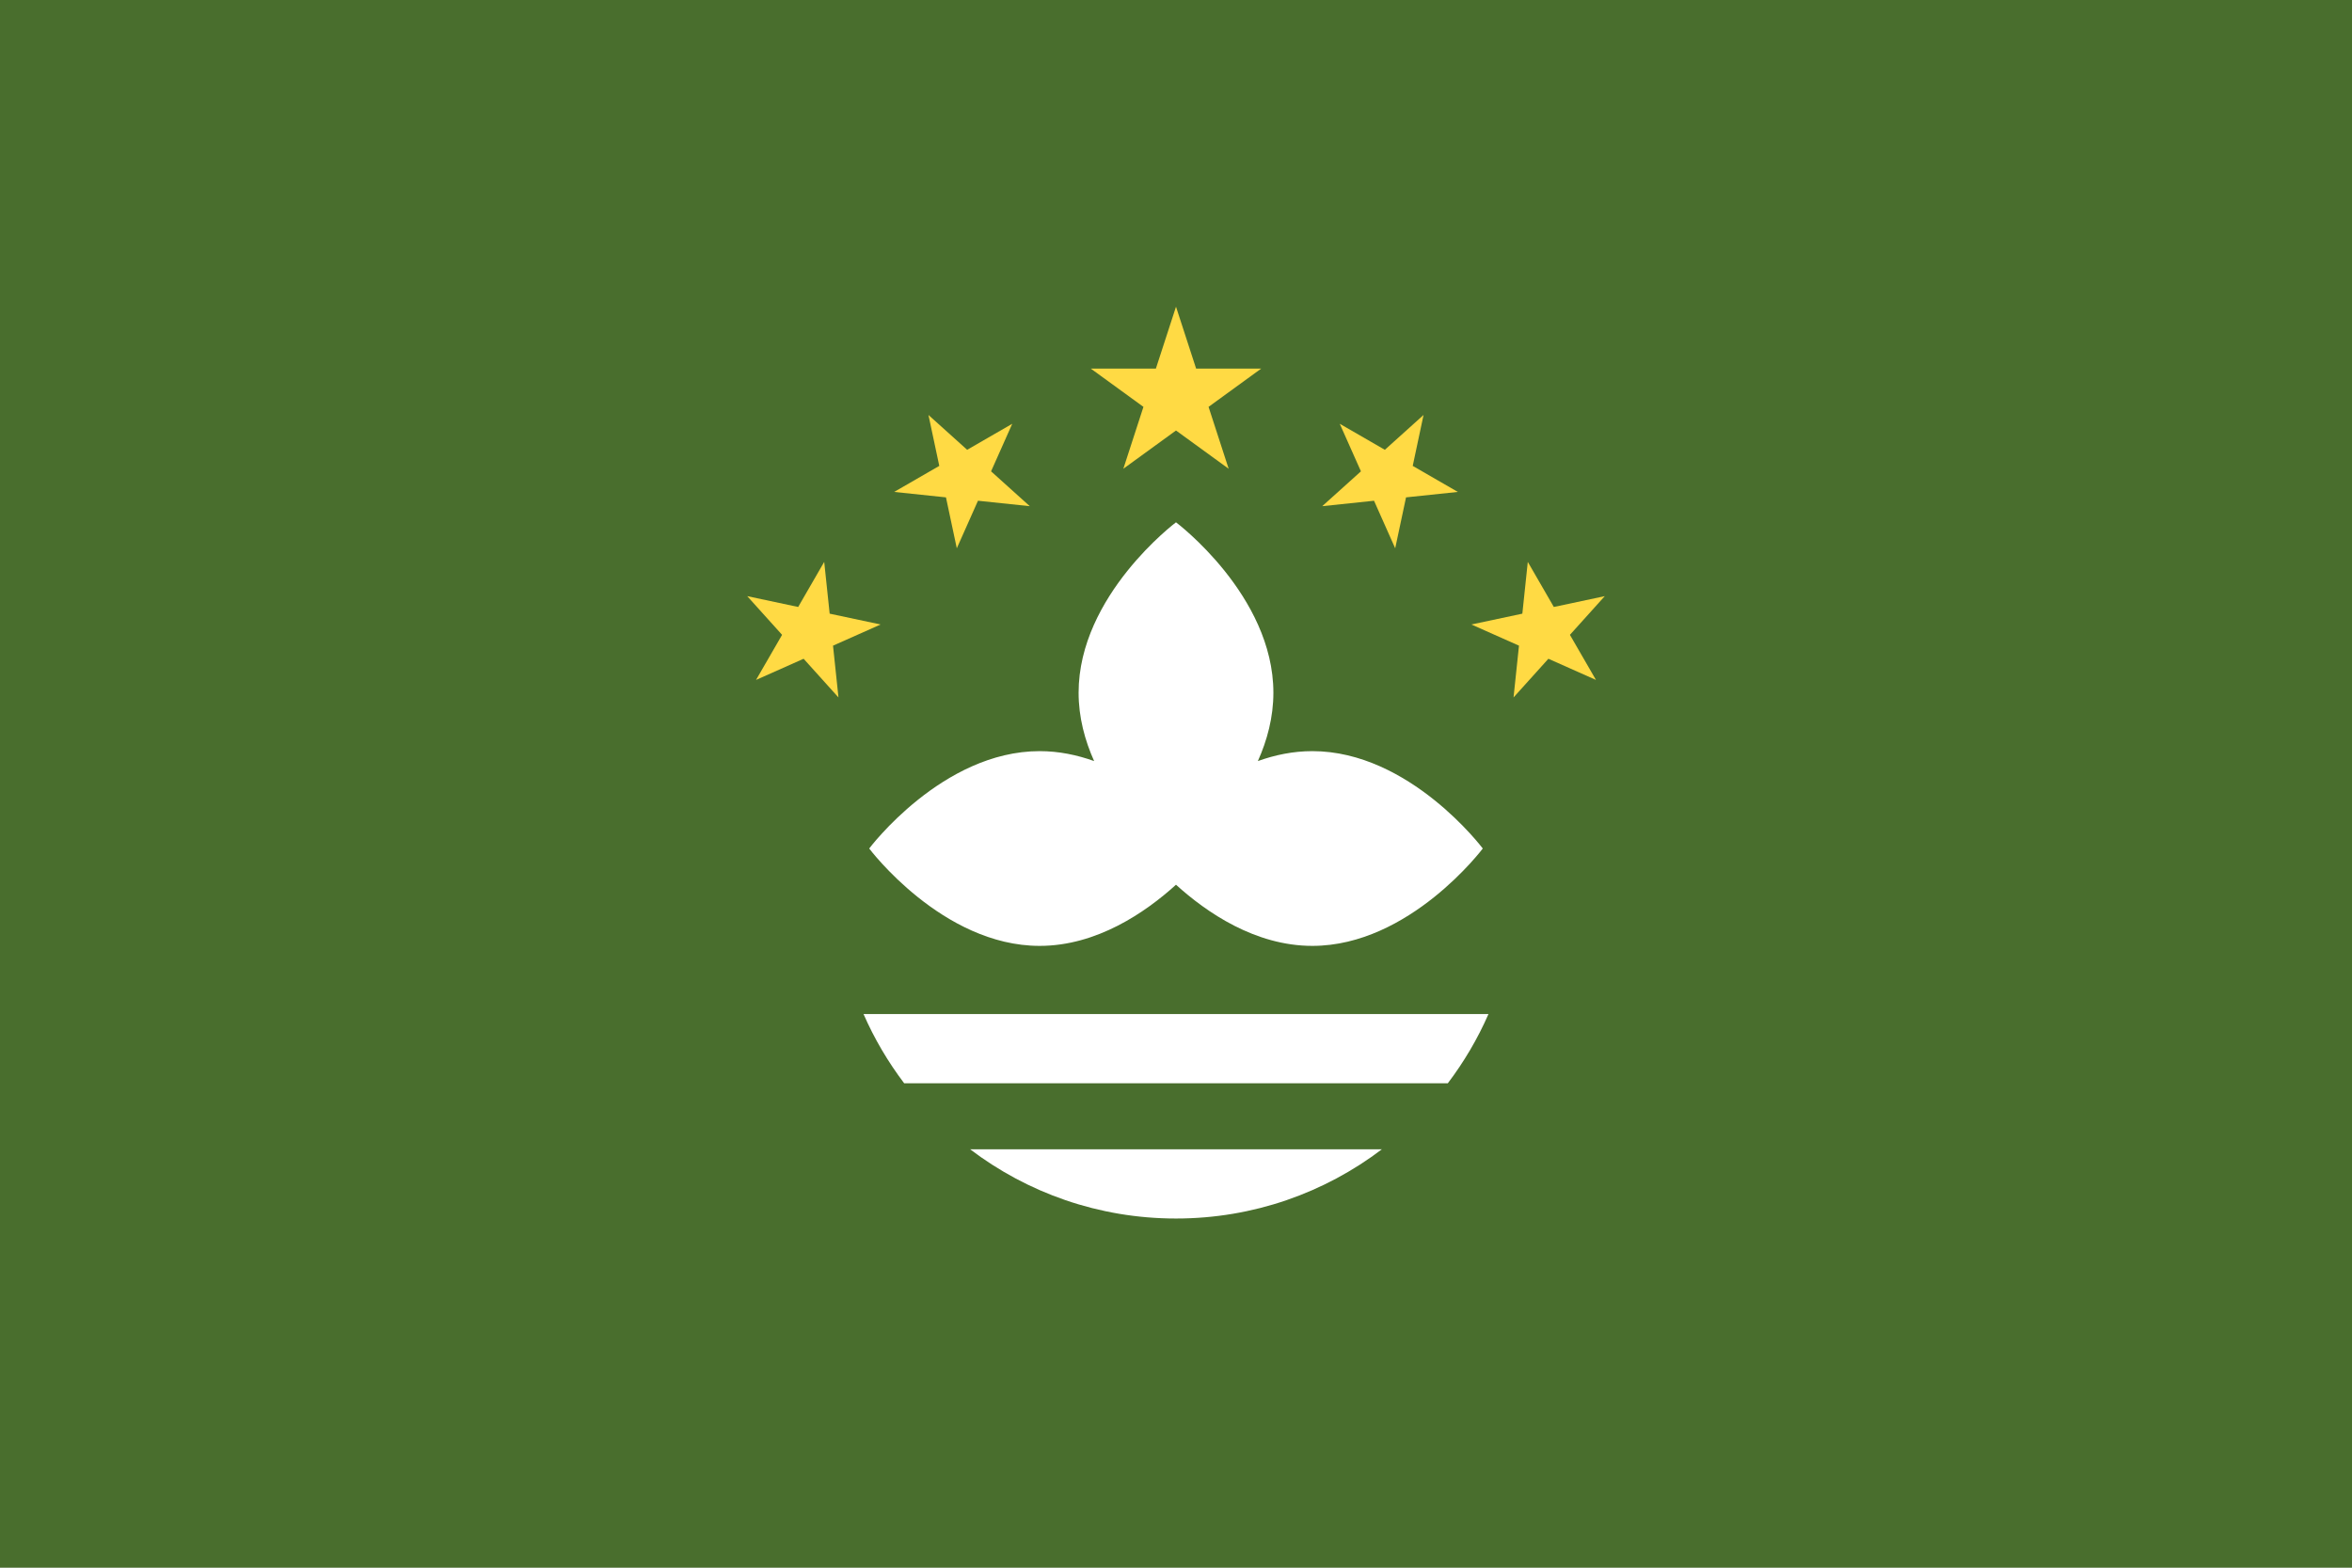
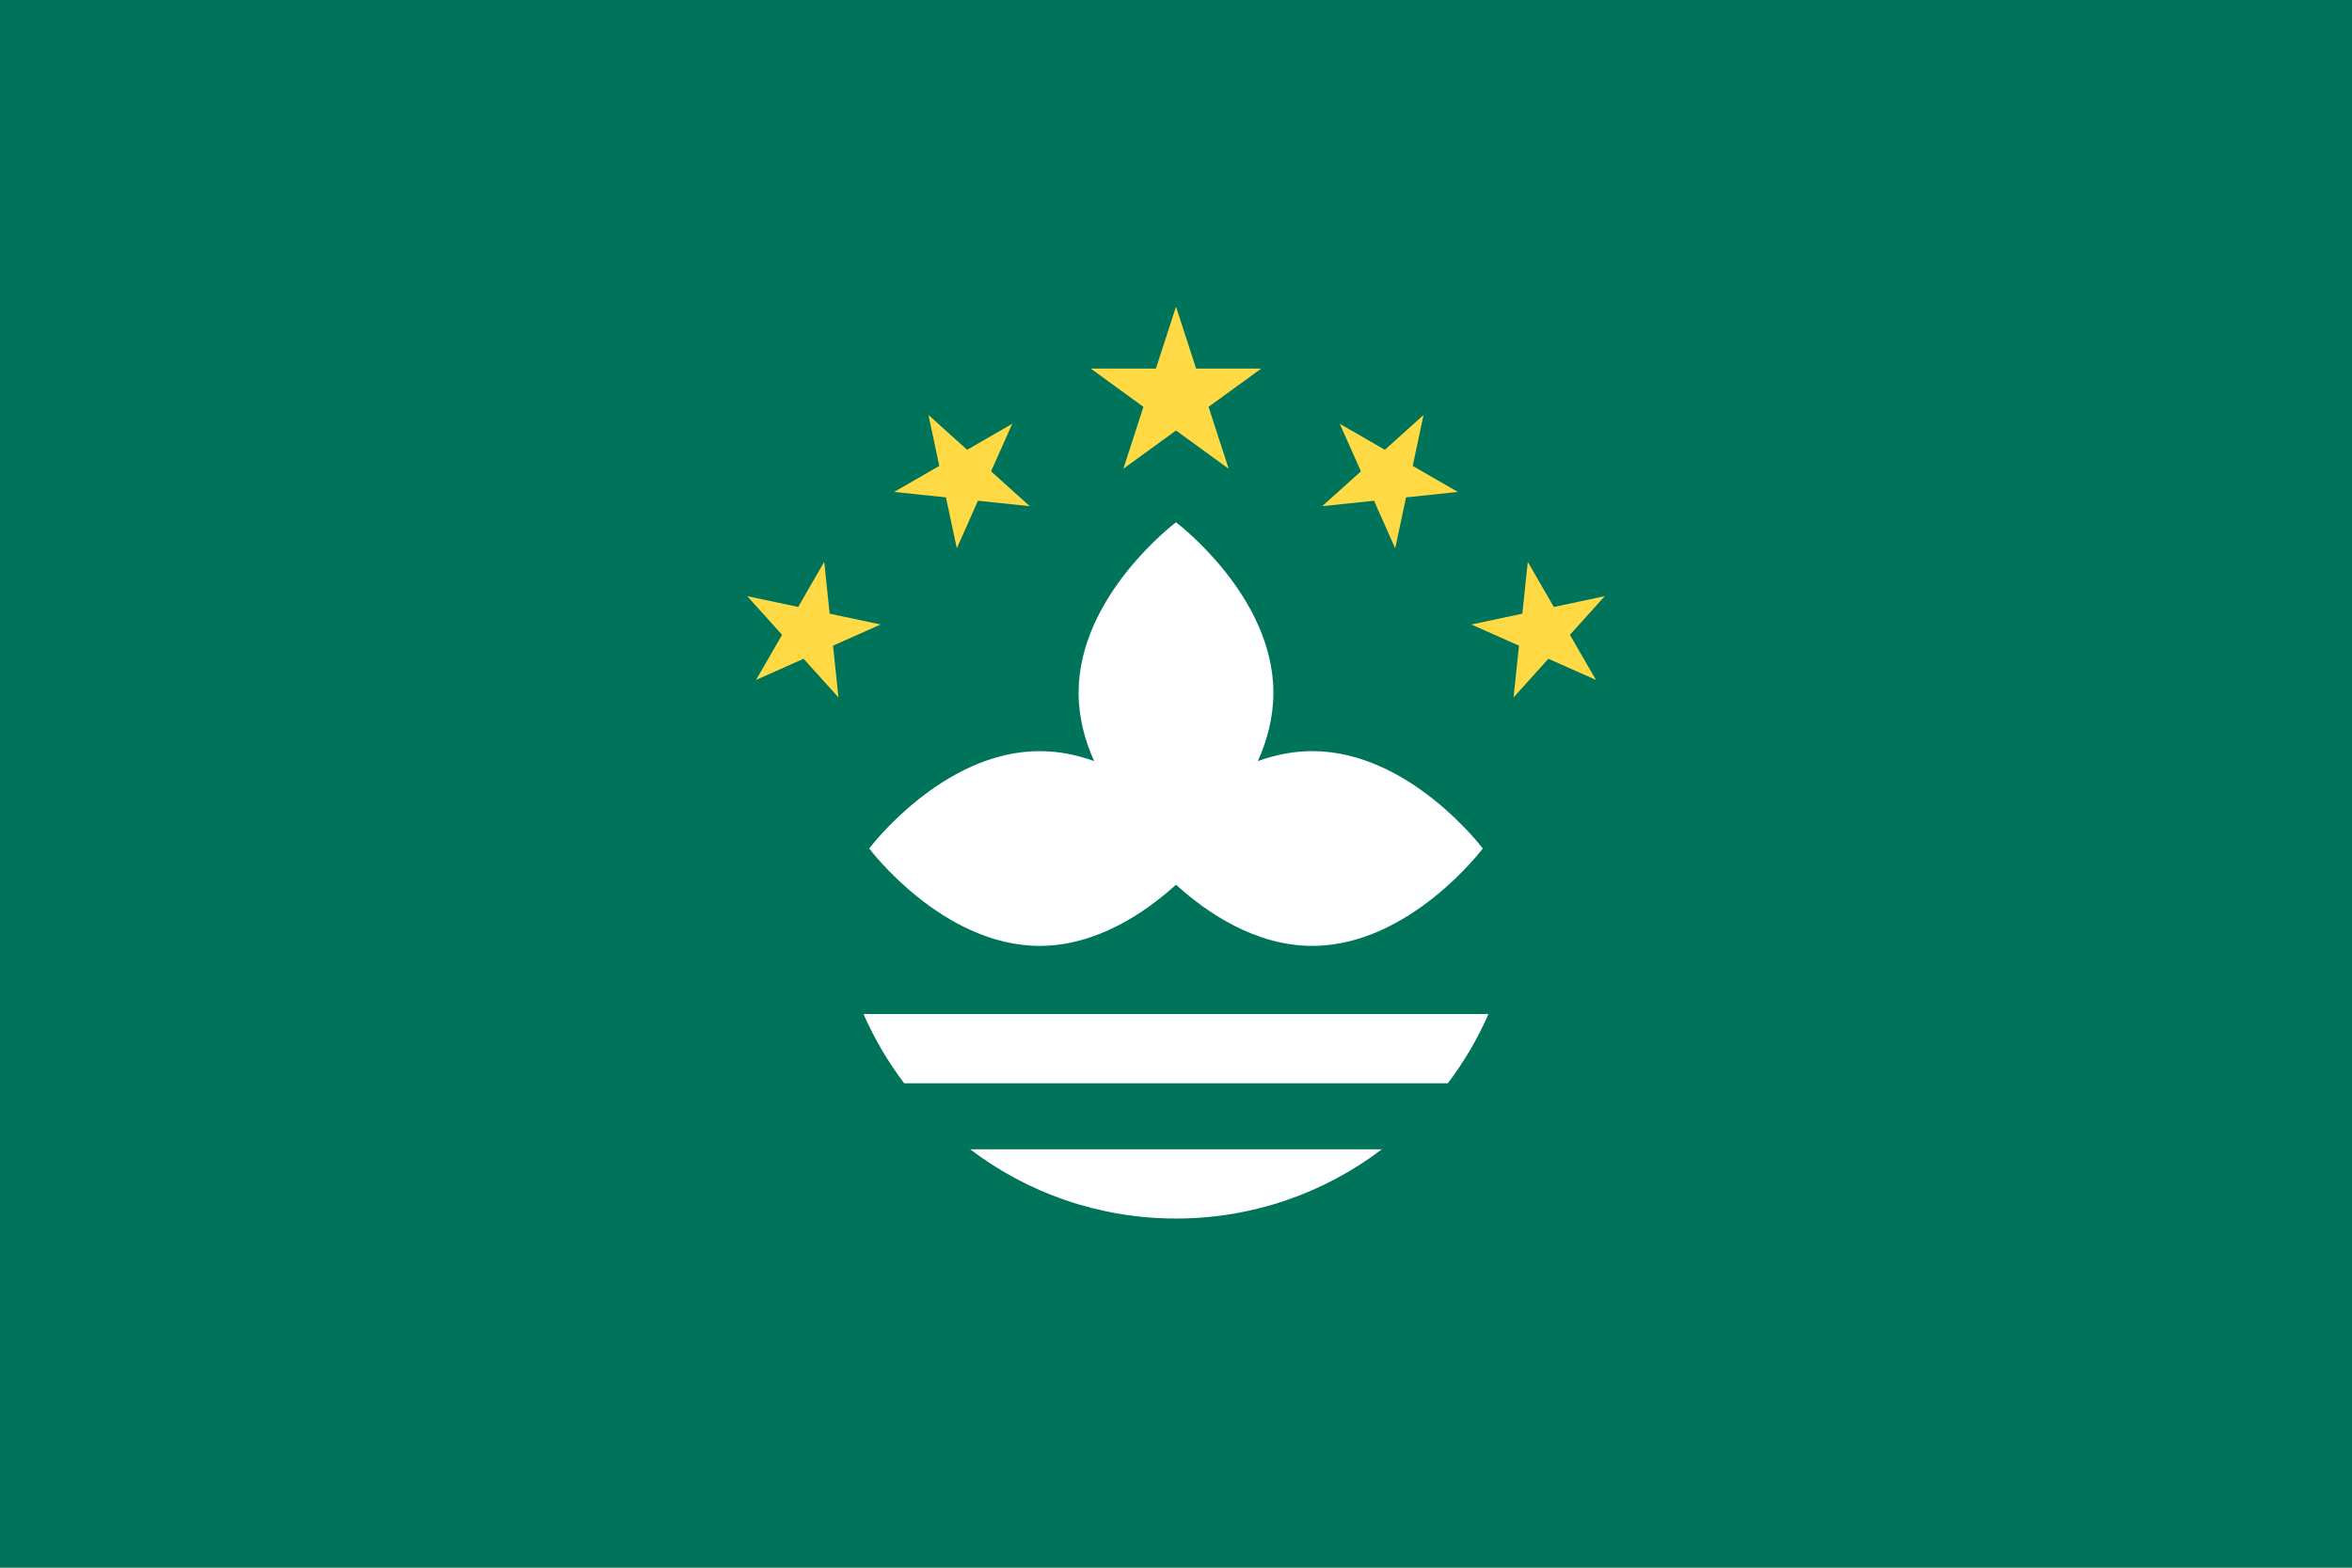
<svg xmlns="http://www.w3.org/2000/svg" viewBox="0 85.333 512 341.333">
-   <rect y="85.331" fill="#496E2D" width="512" height="341.337" />
+   <rect y="85.331" fill="#00745a" width="512" height="341.337" />
  <path fill="#FFFFFF" d="M285.682,248.878c-4.19,0-8.166,0.836-11.861,2.164c2.023-4.509,3.379-9.527,3.379-14.885  c0-21.201-21.201-37.101-21.201-37.101s-21.201,15.901-21.201,37.101c0,5.357,1.356,10.375,3.379,14.885  c-3.693-1.328-7.671-2.164-11.861-2.164c-21.201,0-37.101,21.201-37.101,21.201s15.901,21.201,37.101,21.201  c12.429,0,23.031-7.286,29.682-13.315c6.65,6.03,17.251,13.315,29.682,13.315c21.201,0,37.101-21.201,37.101-21.201  S306.882,248.878,285.682,248.878z" />
  <g>
    <polygon fill="#FFDA44" points="256,152.111 260.38,165.587 274.551,165.587 263.087,173.919 267.463,187.395 256,179.065    244.537,187.395 248.913,173.919 237.449,165.587 251.62,165.587  " />
    <polygon fill="#FFDA44" points="202.112,175.683 210.537,183.268 220.355,177.601 215.745,187.956 224.168,195.544    212.894,194.359 208.283,204.714 205.925,193.626 194.65,192.441 204.468,186.772  " />
    <polygon fill="#FFDA44" points="162.662,215.132 173.752,217.49 179.42,207.672 180.606,218.946 191.695,221.304    181.338,225.914 182.524,237.188 174.937,228.765 164.58,233.375 170.249,223.557  " />
    <polygon fill="#FFDA44" points="309.889,175.683 301.464,183.268 291.646,177.601 296.257,187.956 287.832,195.544    299.107,194.359 303.717,204.714 306.076,193.626 317.351,192.441 307.533,186.772  " />
    <polygon fill="#FFDA44" points="349.338,215.132 338.249,217.49 332.58,207.672 331.394,218.946 320.306,221.304    330.663,225.914 329.478,237.188 337.064,228.765 347.421,233.375 341.752,223.557  " />
  </g>
  <g>
    <path fill="#FFFFFF" d="M256,350.642c16.84,0,32.363-5.619,44.816-15.073h-89.63   C223.637,345.023,239.16,350.642,256,350.642z" />
    <path fill="#FFFFFF" d="M187.977,306.12c2.355,5.39,5.341,10.44,8.85,15.073h118.345c3.508-4.632,6.495-9.682,8.85-15.073   H187.977z" />
  </g>
</svg>
